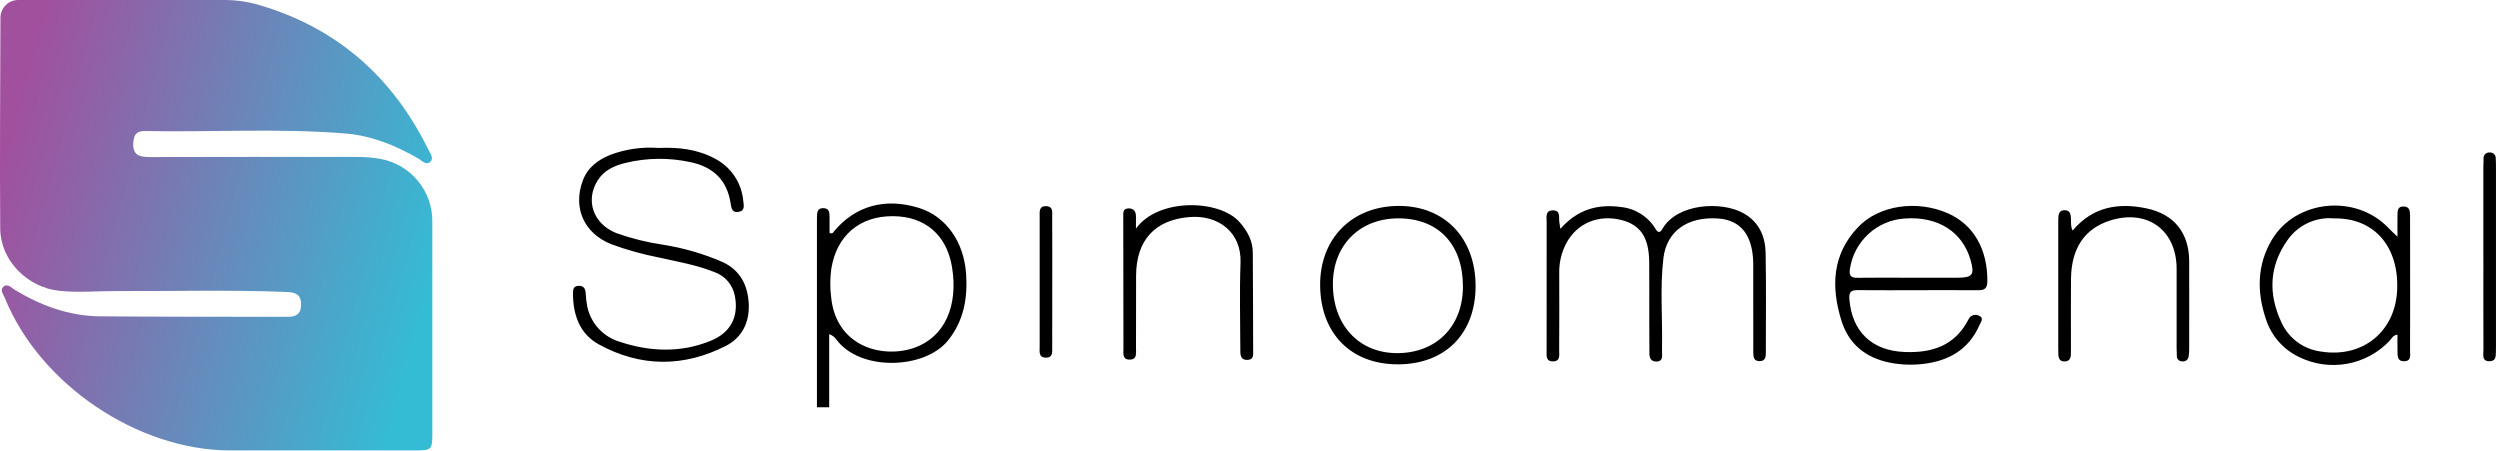
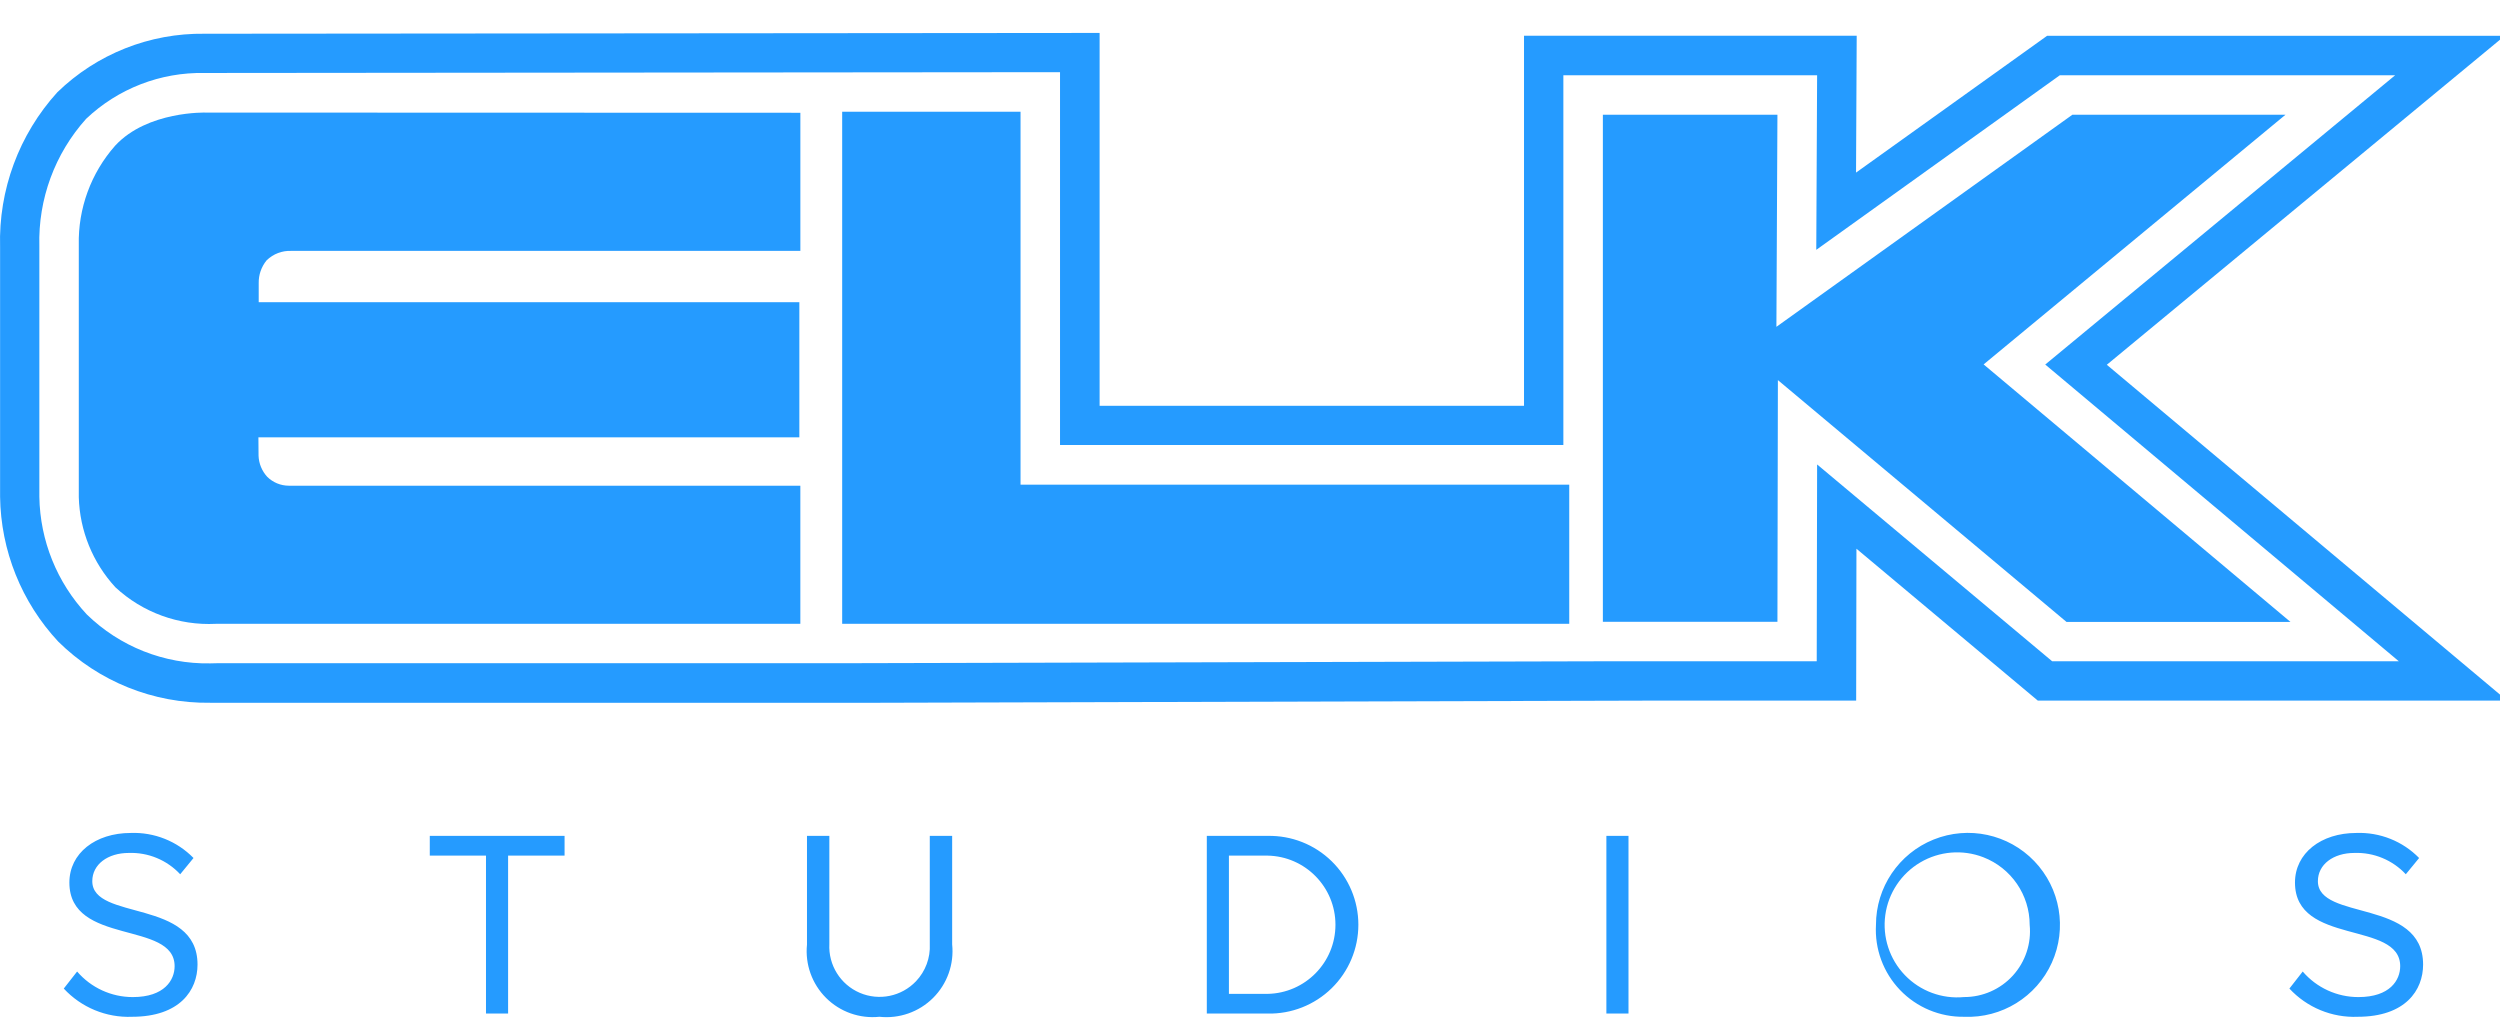
- <svg xmlns="http://www.w3.org/2000/svg" width="111" height="20" fill="none">
-   <path fill-rule="evenodd" clip-rule="evenodd" d="M.805 0h9.13a5.492 5.492 0 011.527.208l.008.003c3.472 1.01 5.958 3.194 7.55 6.433.082.167.261.386.077.546-.184.16-.363-.059-.526-.153-1.013-.585-2.078-1.018-3.254-1.112-2.963-.237-5.932-.05-8.898-.107-.355-.006-.479.168-.501.515-.039.59.31.64.758.64 3.028-.008 6.056-.009 9.084-.004a5.947 5.947 0 011.129.085 2.807 2.807 0 012.307 2.802c.002 3.104.002 6.209 0 9.314 0 .823-.007.828-.842.829h-8.128c-4.115-.002-8.454-2.933-10.007-6.76-.065-.16-.228-.353-.08-.498.188-.183.365.038.522.132 1.166.701 2.413 1.16 3.78 1.172 2.769.024 5.539.016 8.308.022.363.001.613-.089.62-.533.006-.477-.264-.556-.65-.571-2.51-.099-5.02-.03-7.529-.04-.856-.004-1.71.08-2.567-.013C1.215 12.76.021 11.568.01 10.152-.014 7.032.01 3.91.02.788A.788.788 0 01.805 0z" fill="url(#grad-spinomenal-one)" />
-   <path fill-rule="evenodd" clip-rule="evenodd" d="M36.272 18.08V9.924c0-.09-.002-.182.001-.273.007-.203.004-.419.295-.409.26.01.262.207.264.394.004.24 0 .48 0 .697a.115.115 0 00.184-.046c.96-1.157 2.296-1.525 3.804-1.049 1.174.371 1.984 1.496 2.076 2.933.07 1.073-.103 2.08-.811 2.953-1.04 1.281-3.912 1.372-4.954-.056a.608.608 0 00-.315-.229v3.243h-.544zm3.374-8.482c-1.48-.007-2.492.86-2.734 2.322a4.79 4.79 0 00-.01 1.267c.221 2.235 2.313 2.742 3.701 2.252 1.328-.468 1.954-1.84 1.666-3.585-.235-1.422-1.197-2.25-2.623-2.256zM29.24 6.57c.864-.04 1.717.049 2.501.472a2.344 2.344 0 011.261 1.888c.022.183.084.426-.203.476-.311.055-.328-.184-.363-.4-.165-1.027-.784-1.598-1.78-1.807a6.423 6.423 0 00-2.879.033c-.493.12-.955.324-1.239.776-.561.894-.2 1.93.828 2.342.67.239 1.363.411 2.067.514a10.946 10.946 0 012.65.77c.797.371 1.124 1.044 1.162 1.866.038.807-.3 1.492-1.016 1.857-1.88.956-3.794.95-5.646-.069-.858-.472-1.146-1.329-1.143-2.288 0-.174.042-.298.243-.309.213-.012.3.101.319.297.01.213.034.424.074.632a2.083 2.083 0 00.512.98c.256.274.58.474.941.58 1.346.44 2.704.494 4.038-.054.88-.362 1.235-1.066 1.063-1.977a1.397 1.397 0 00-.938-1.08c-.792-.315-1.63-.453-2.456-.64a13.809 13.809 0 01-2.096-.586c-1.213-.486-1.711-1.611-1.267-2.817.217-.59.67-.923 1.218-1.148a5.012 5.012 0 012.148-.309v.001zm40.04 3.592c.749-.856 1.655-1.116 2.69-.97a2.028 2.028 0 011.527.957c.113.186.2.21.315.01.655-1.131 2.633-1.244 3.614-.683.672.384.954 1.016.967 1.75.028 1.46.012 2.92.01 4.379 0 .197.01.428-.277.43-.287.001-.279-.228-.28-.426-.003-1.08-.001-2.16-.002-3.239 0-.228.003-.456 0-.684-.023-1.241-.546-1.91-1.55-1.984-1.349-.099-2.294.55-2.438 1.757-.159 1.33-.033 2.672-.063 4.009-.001.076 0 .152.003.228.008.177.004.347-.236.356-.237.01-.324-.134-.326-.344-.006-.486-.006-.973-.006-1.46-.001-.866.004-1.732-.003-2.599-.008-1.096-.378-1.658-1.222-1.877-1.015-.263-1.965.128-2.448 1.005a2.732 2.732 0 00-.325 1.358 327.707 327.707 0 01-.003 3.42c-.001.199.065.474-.255.49-.353.015-.302-.273-.302-.491a1444.416 1444.416 0 01.001-5.7c0-.212-.074-.512.279-.513.353-.001.255.302.283.511.011.084.026.167.047.31zm15.877 2.723c-.892 0-1.784.006-2.675-.003-.29-.004-.394.079-.37.396.111 1.447 1.002 2.292 2.445 2.35 1.23.051 2.24-.277 2.843-1.445a.339.339 0 01.463-.169c.244.105.084.286.025.422-.475 1.085-1.365 1.589-2.486 1.72a4.757 4.757 0 01-1.489-.053c-1.071-.214-1.826-.818-2.152-1.862-.47-1.504-.416-2.953.744-4.163.931-.972 2.61-1.207 3.974-.611 1.146.5 1.774 1.6 1.76 3.03-.003.315-.133.391-.407.389-.891-.007-1.783-.002-2.675-.002v.001zm-.38-.554h2.131c.675-.002.772-.131.587-.78-.359-1.263-1.45-1.953-2.92-1.85a2.63 2.63 0 00-2.44 2.253c-.04.286.046.384.33.38.77-.011 1.541-.004 2.312-.003zm21.671-1.822c0-.348-.005-.63.001-.911.004-.193-.03-.43.267-.43.279-.002.291.216.291.42.003.805.002 1.61.002 2.414 0 1.184.003 2.37-.003 3.554-.001.196.071.476-.255.483-.343.007-.295-.277-.302-.499-.007-.221-.001-.447-.001-.681-.202.022-.252.168-.339.26a3.441 3.441 0 01-4.035.73 2.82 2.82 0 01-.916-.699 2.825 2.825 0 01-.56-1.006c-.399-1.192-.381-2.386.262-3.479 1.068-1.817 3.763-2.066 5.206-.524.101.107.212.204.382.368zm-2.823-.813a2.27 2.27 0 00-1.174.213 2.261 2.261 0 00-.904.778c-.8 1.144-.837 2.378-.252 3.625a2.231 2.231 0 001.752 1.296c1.82.298 3.293-.851 3.385-2.707.095-1.89-.961-3.233-2.807-3.205zm-41.564 6.48c-2.078.002-3.428-1.37-3.447-3.5-.019-2.084 1.415-3.533 3.496-3.533 2.036 0 3.404 1.428 3.406 3.555.002 2.119-1.348 3.478-3.455 3.479zm.037-6.481c-1.723-.005-2.916 1.187-2.918 2.915-.002 1.814 1.147 3.059 2.831 3.069 1.75.01 2.938-1.177 2.943-2.943.006-1.879-1.082-3.037-2.856-3.041zm29.926.542c.892-1.06 2.035-1.25 3.296-.982 1.214.258 1.872 1.086 1.88 2.333.005 1.292 0 2.584 0 3.877a2.346 2.346 0 01-.024.363.25.25 0 01-.195.215.25.25 0 01-.102 0 .228.228 0 01-.164-.07.227.227 0 01-.063-.166 5.54 5.54 0 01-.01-.364 3426.542 3426.542 0 010-3.513c-.003-1.714-1.301-2.658-2.946-2.141-1.132.355-1.728 1.228-1.743 2.585-.011.988-.002 1.976-.003 2.964l-.002.366c-.002.184-.05.335-.271.344-.221.008-.282-.136-.287-.324a14.79 14.79 0 01-.004-.365v-5.337c0-.107 0-.213.002-.32.004-.198.042-.374.294-.368.226.006.255.166.268.347.013.178-.024.363.074.556zm-41.588-.087c.986-1.373 3.717-1.301 4.606-.283.345.395.578.82.582 1.344.012 1.458.011 2.917.016 4.375 0 .184.026.381-.249.393-.28.012-.32-.172-.32-.388-.001-1.306-.041-2.614.009-3.92.052-1.36-.987-2.138-2.268-2.034-1.548.125-2.364 1.044-2.37 2.606-.004 1.079.002 2.158-.004 3.236-.002.2.058.473-.26.487-.357.015-.297-.279-.297-.494-.006-1.944-.005-3.889-.008-5.833 0-.186-.03-.388.248-.386.233.001.314.148.316.358l-.001.54zm59.825 1.232V7.46c0-.137.002-.274.009-.41a.24.24 0 01.013-.113.258.258 0 01.061-.096.254.254 0 01.21-.07.241.241 0 01.186.072.246.246 0 01.055.086.249.249 0 01.015.101c.01.121.011.243.011.365v7.981c0 .046.003.092-.001.137-.021.215.061.512-.278.524-.363.013-.276-.297-.277-.505-.007-1.383-.003-2.767-.003-4.15h-.001zM46.72 12.547c0 .957.002 1.915-.002 2.872-.001.205.038.468-.287.46-.325-.008-.27-.276-.27-.476a1329.997 1329.997 0 010-5.79c0-.205-.038-.468.286-.46.325.008.269.276.27.477.006.972.003 1.944.003 2.917z" fill="#000" />
+ <svg xmlns="http://www.w3.org/2000/svg" xmlns:xlink="http://www.w3.org/1999/xlink" class="sp-elk-studios" width="70" height="29">
  <defs>
-     <linearGradient id="grad-spinomenal-one" x1="19.199" y1="12.573" x2="-.002" y2="7.428" gradientUnits="userSpaceOnUse">
-       <stop stop-color="#34BCD5" />
-       <stop offset="1" stop-color="#A1509E" />
-     </linearGradient>
+     <symbol id="sp-elk-studios" viewBox="0 0 116 45">
+       <path d="M6.124 45.65c2.225 0 3.041-1.236 3.041-2.423 0-3.077-4.883-2.015-4.883-3.869 0-.778.717-1.31 1.694-1.31a3.111 3.111 0 012.385.989l.618-.754a3.873 3.873 0 00-2.917-1.162c-1.631 0-2.843.94-2.843 2.3 0 2.942 4.883 1.755 4.883 3.881 0 .643-.47 1.434-1.941 1.434a3.4 3.4 0 01-2.583-1.186l-.619.791a4.1 4.1 0 003.165 1.31v-.001zm17.452-.148v-7.33h2.62v-.915h-6.254v.915h2.608v7.329h1.026v.001zm17.23.148a3.062 3.062 0 003.374-3.362v-5.031h-1.038v5.018a2.332 2.332 0 01-.639 1.726 2.333 2.333 0 01-4.021-1.726v-5.018h-1.038V42.3a3.061 3.061 0 00.885 2.474 3.06 3.06 0 002.477.876zm18.008-1.063h-1.792v-6.415h1.792a3.208 3.208 0 013.151 3.208 3.208 3.208 0 01-3.151 3.207zm0 .914a4.123 4.123 0 004.214-4.122 4.123 4.123 0 00-4.214-4.122h-2.818v8.244h2.818zm15.722 0h1.026v-8.244h-1.026v8.244zm16.6-.766a3.365 3.365 0 01-3.658-3.806 3.365 3.365 0 014.547-2.682 3.365 3.365 0 012.152 3.139 3.051 3.051 0 01-.778 2.35 3.053 3.053 0 01-2.264.999h.001zm0 .915a4.268 4.268 0 003.257-7.22 4.268 4.268 0 00-4.673-1.004 4.268 4.268 0 00-2.675 3.96 4.036 4.036 0 004.09 4.264h.001zm18.256 0c2.225 0 3.04-1.236 3.04-2.423 0-3.077-4.882-2.015-4.882-3.869 0-.778.717-1.31 1.693-1.31a3.11 3.11 0 012.386.989l.618-.754a3.87 3.87 0 00-1.336-.89 3.875 3.875 0 00-1.581-.272c-1.632 0-2.843.94-2.843 2.3 0 2.942 4.882 1.755 4.882 3.881 0 .643-.469 1.434-1.94 1.434a3.397 3.397 0 01-1.421-.31 3.397 3.397 0 01-1.162-.876l-.618.791a4.11 4.11 0 001.439 1.001 4.098 4.098 0 001.725.309v-.001zM84.314 20.022l-.018 9.132h-9.652l-35.677.091h-28.9a6.843 6.843 0 01-.311.007 8.007 8.007 0 01-5.73-2.272 8.194 8.194 0 01-2.2-5.453V9.884a8.487 8.487 0 012.171-5.9 7.755 7.755 0 015.488-2.126l39.7-.038v17.3H72.54V1.964h11.774l-.039 8.1 11.3-8.1h15.559L94.899 15.386l16.406 13.768H95.22l-10.906-9.132zm13.442-4.625L116.217.134H94.984L86.12 6.48l.031-6.351H70.714V17.3H51.022V0L9.493.037a9.611 9.611 0 00-6.834 2.717A10.247 10.247 0 00.004 9.927v11.594a10.049 10.049 0 002.7 6.722 9.842 9.842 0 007.05 2.837h31.043l35.677-.1h9.652l.013-7.048 8.416 7.048h21.778L97.756 15.397z" fill="#259BFF" />
+       <path d="M37.137 3.704v6.409H13.514a1.55 1.55 0 00-1.138.432 1.622 1.622 0 00-.372 1.069v.879H37.09v6.272h-25.1l.007.859c.015.36.157.703.4.969a1.425 1.425 0 001 .415h23.739v6.409H10.014a6.375 6.375 0 01-4.658-1.694 6.432 6.432 0 01-1.7-4.181V9.837a6.733 6.733 0 011.687-4.606c1.5-1.625 4.218-1.536 4.218-1.536l27.568.009h.008zm1.93-.048h8.286v17.305h25.46v6.454H39.077V3.656h-.008zm57.093.138h9.888L92.04 15.38l14.237 11.948H95.885l-13.391-11.22-.021 11.216h-8.1V3.794h8.1l-.048 9.842L96.16 3.794z" fill="#259BFF" />
+     </symbol>
  </defs>
+   <use xlink:href="#sp-elk-studios" />
</svg>
